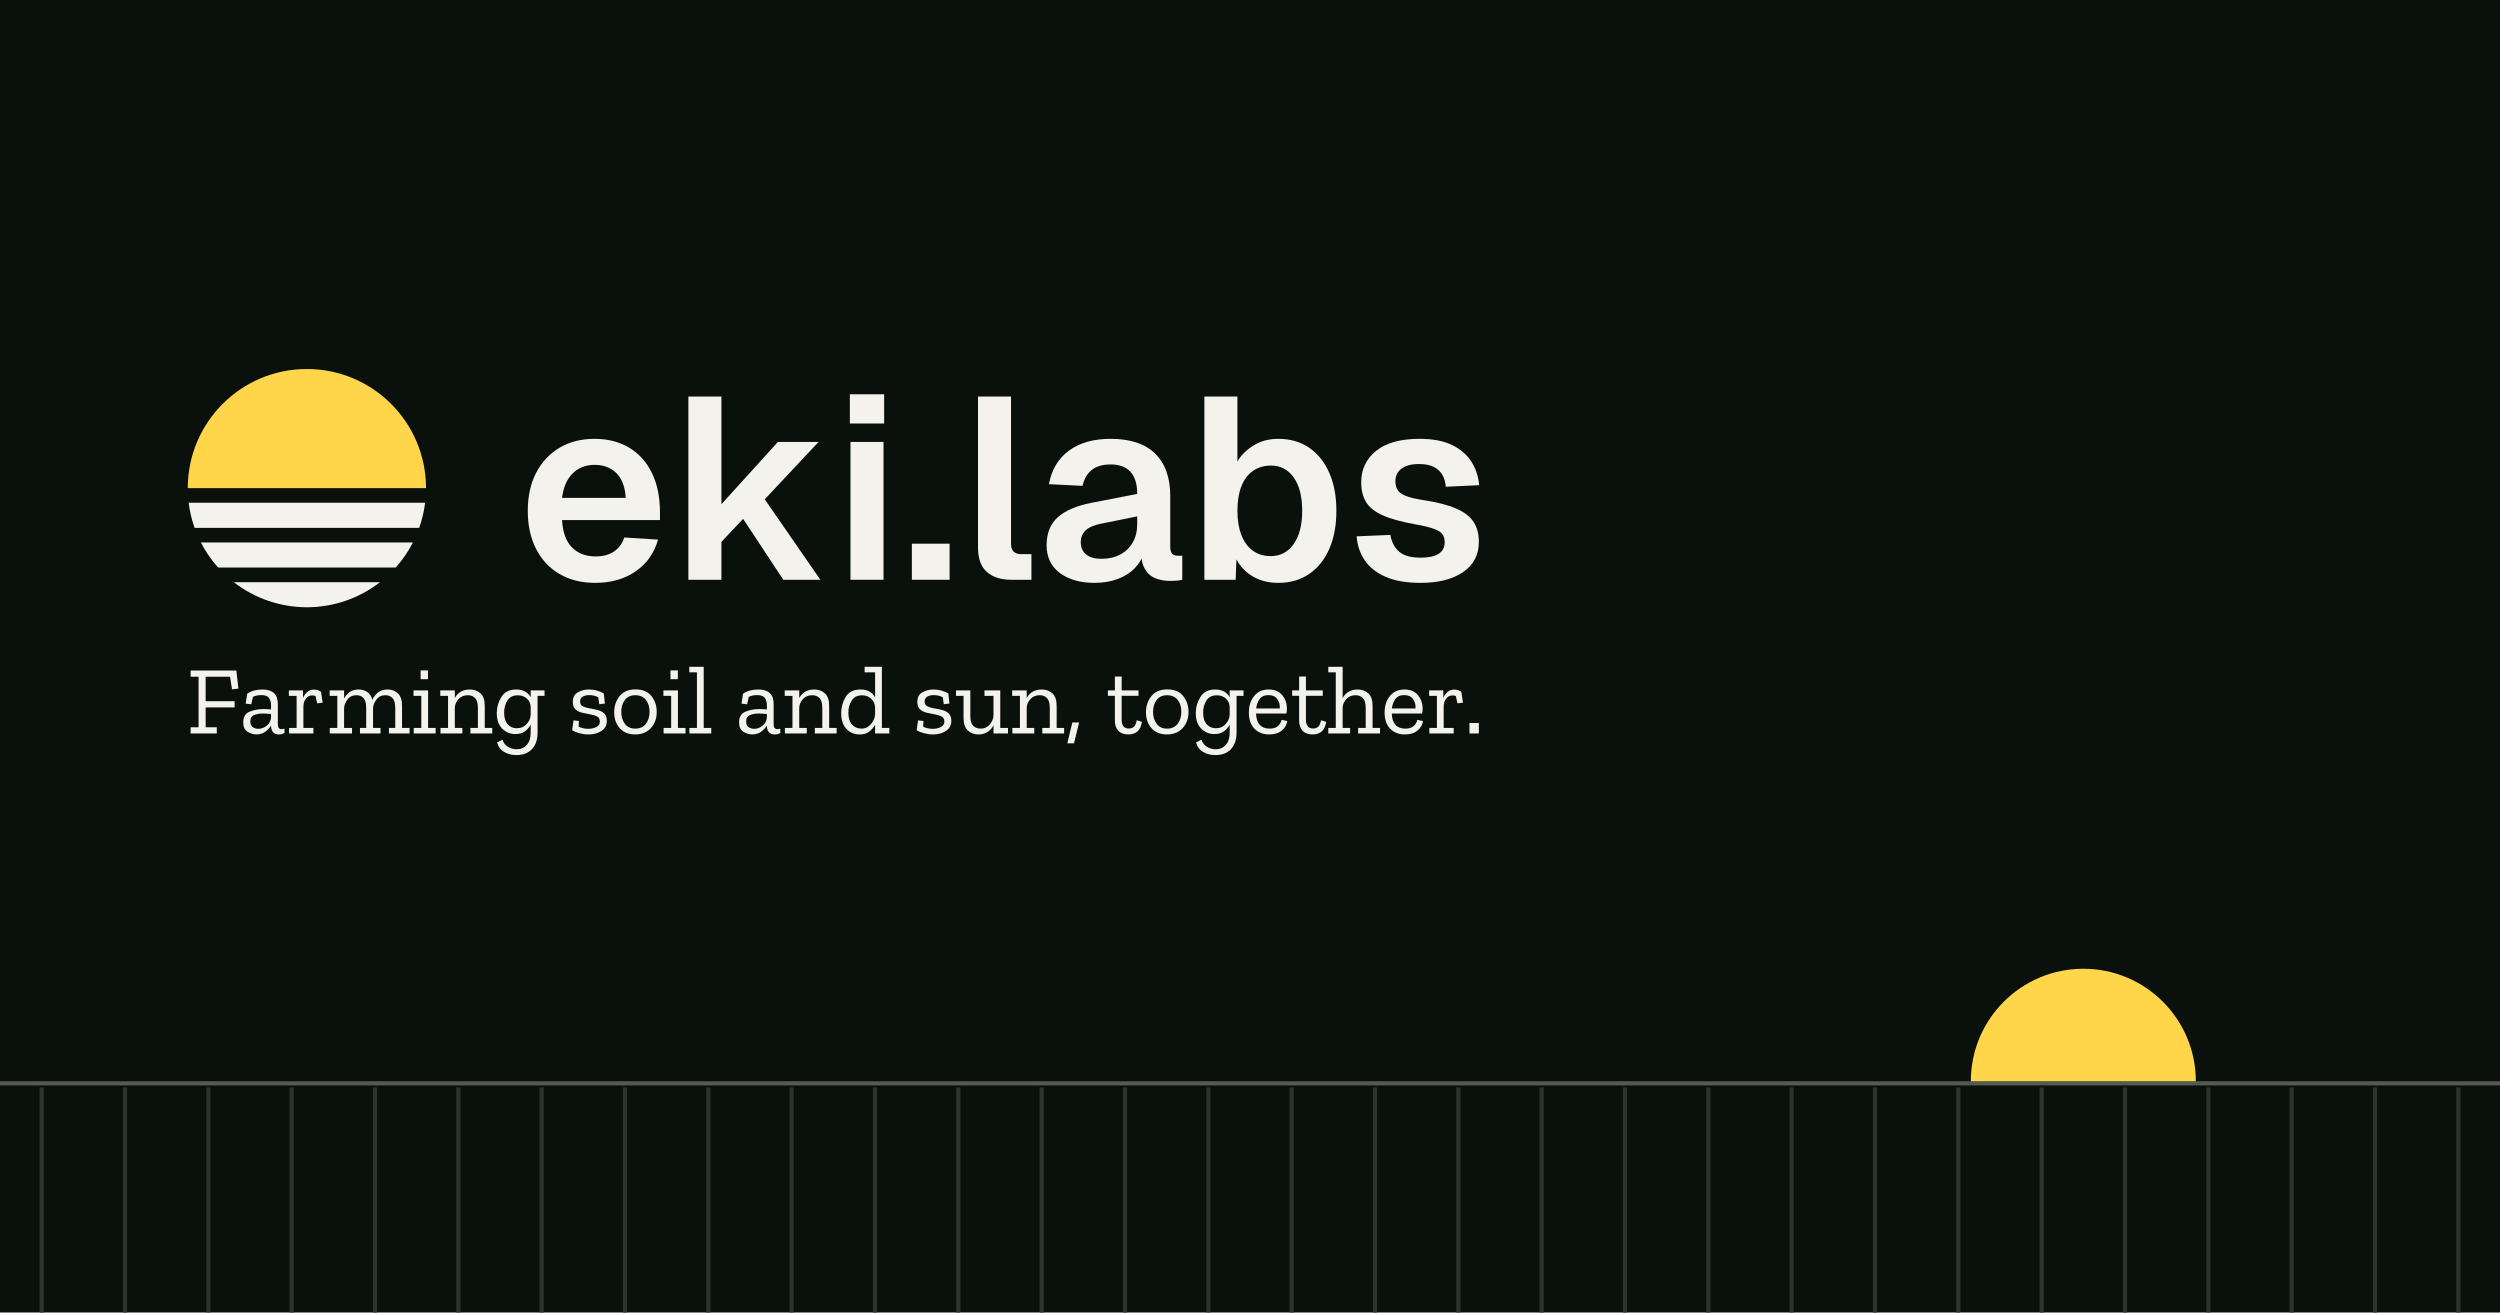
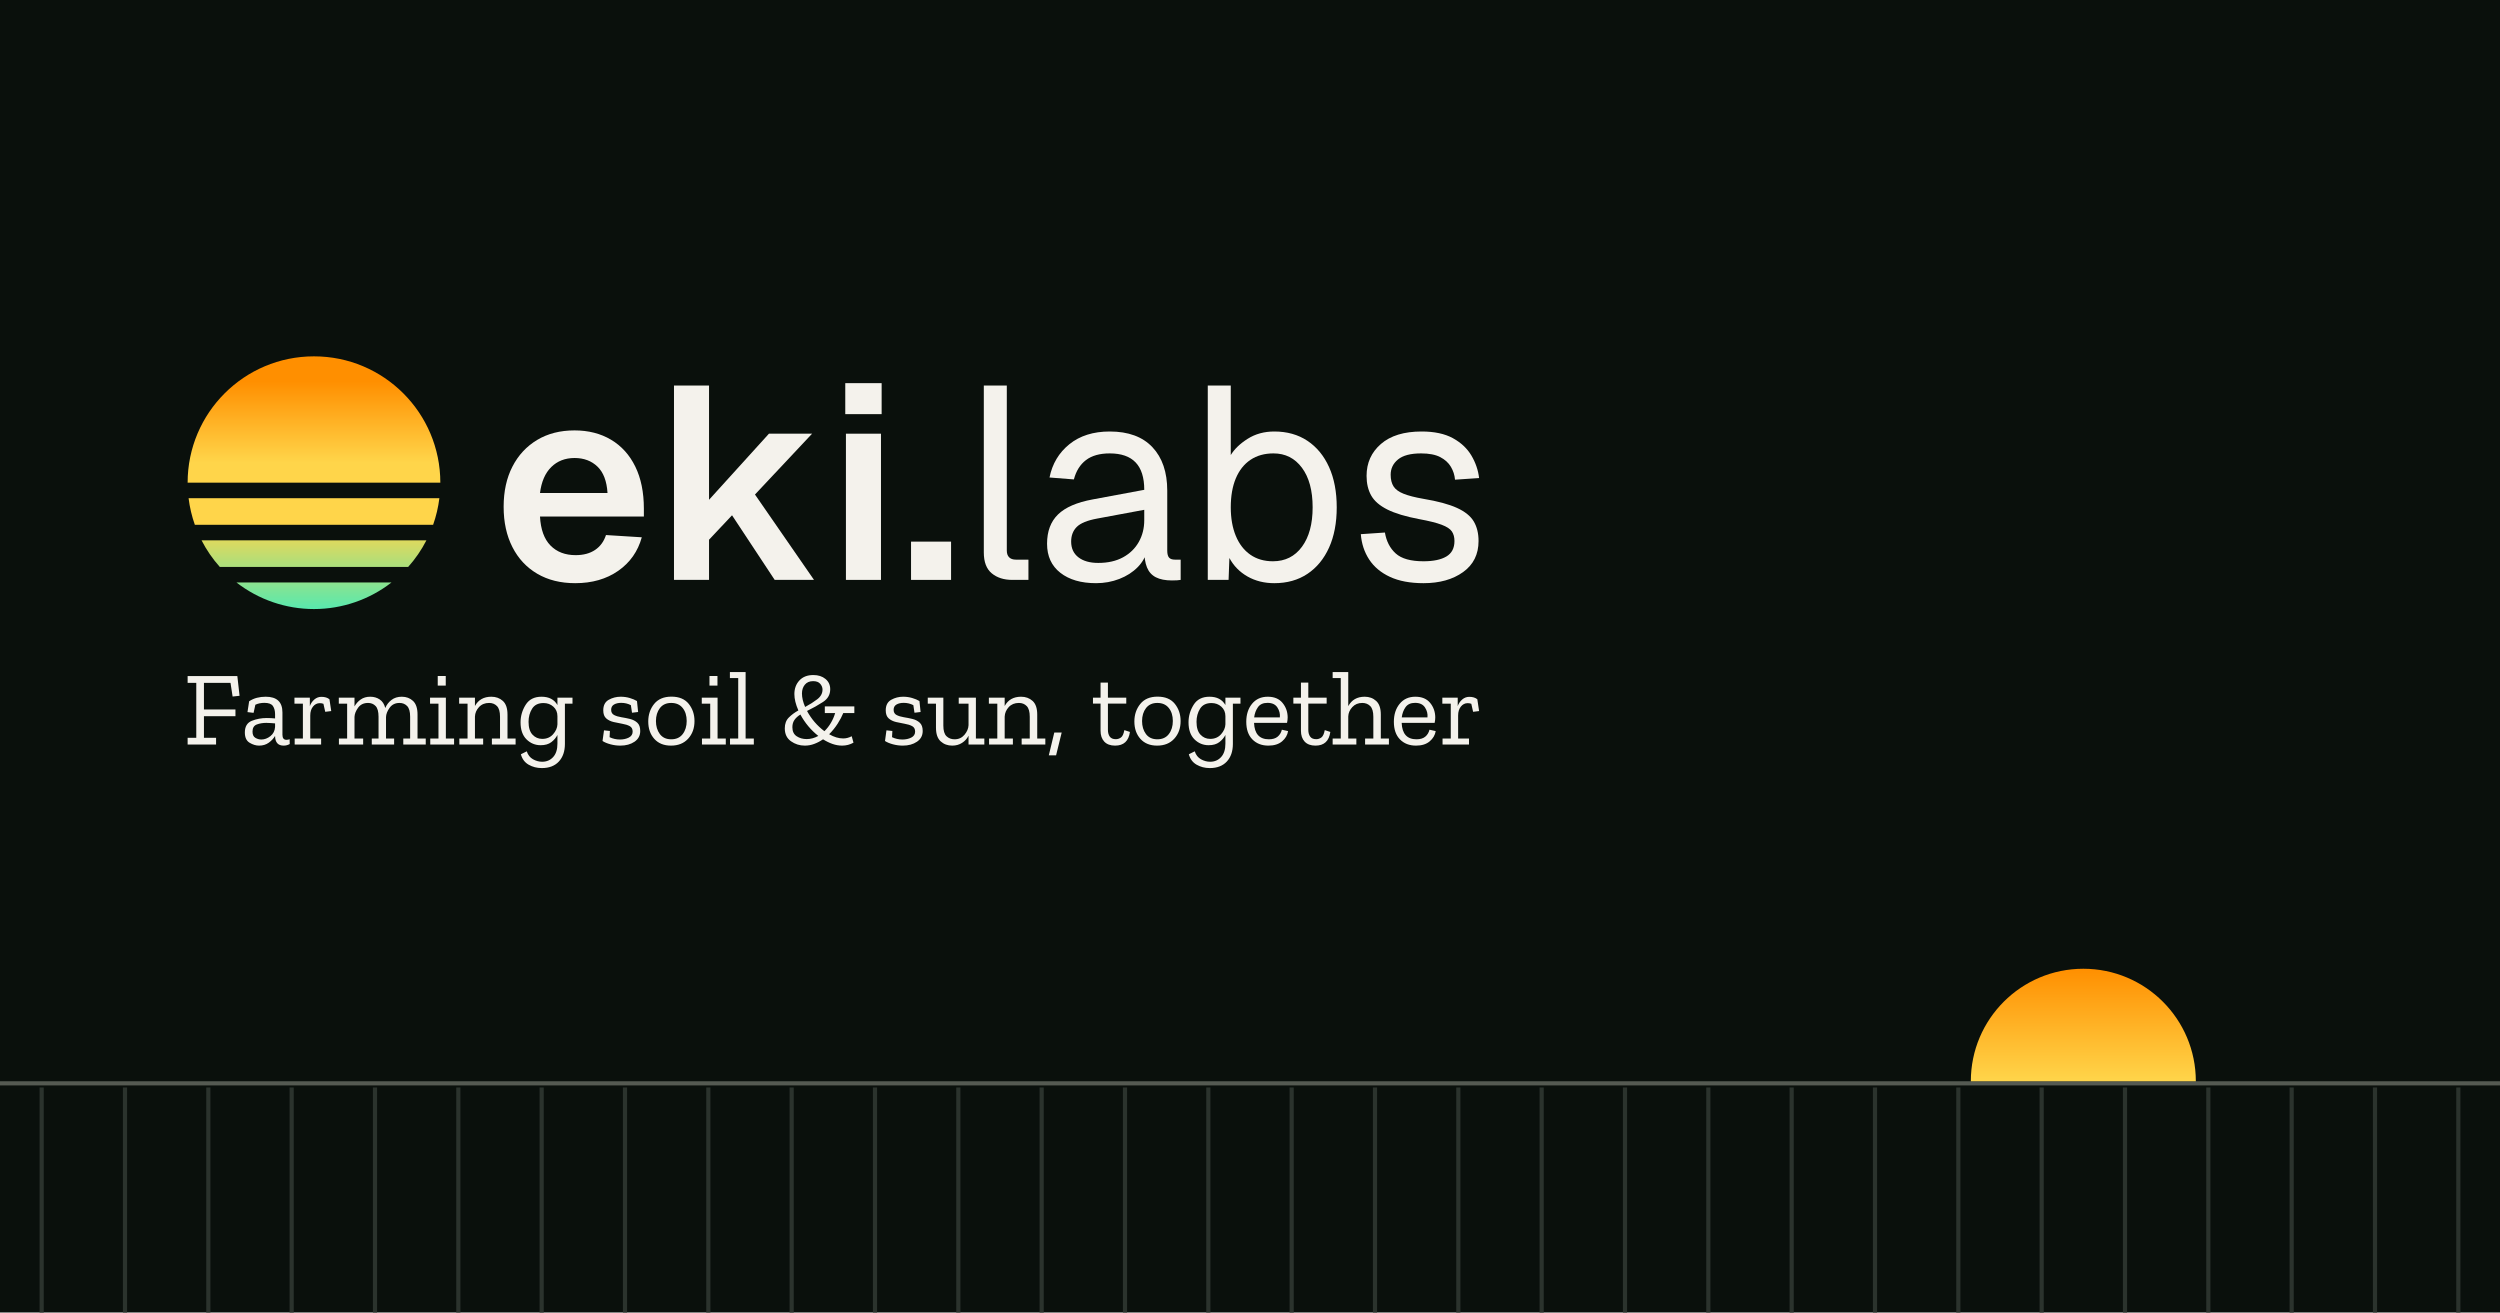
<svg xmlns="http://www.w3.org/2000/svg" width="1200" height="630" viewBox="0 0 1200 630">
  <rect width="1200" height="630" fill="#0A100C" />
  <rect x="19.0" y="522" width="2" height="108" fill="#2B332D" />
  <rect x="59.0" y="522" width="2" height="108" fill="#2B332D" />
  <rect x="99.0" y="522" width="2" height="108" fill="#2B332D" />
  <rect x="139.0" y="522" width="2" height="108" fill="#2B332D" />
  <rect x="179.0" y="522" width="2" height="108" fill="#2B332D" />
  <rect x="219.0" y="522" width="2" height="108" fill="#2B332D" />
  <rect x="259.0" y="522" width="2" height="108" fill="#2B332D" />
  <rect x="299.0" y="522" width="2" height="108" fill="#2B332D" />
  <rect x="339.0" y="522" width="2" height="108" fill="#2B332D" />
  <rect x="379.0" y="522" width="2" height="108" fill="#2B332D" />
  <rect x="419.0" y="522" width="2" height="108" fill="#2B332D" />
  <rect x="459.0" y="522" width="2" height="108" fill="#2B332D" />
  <rect x="499.0" y="522" width="2" height="108" fill="#2B332D" />
  <rect x="539.0" y="522" width="2" height="108" fill="#2B332D" />
  <rect x="579.0" y="522" width="2" height="108" fill="#2B332D" />
  <rect x="619.0" y="522" width="2" height="108" fill="#2B332D" />
  <rect x="659.0" y="522" width="2" height="108" fill="#2B332D" />
  <rect x="699.0" y="522" width="2" height="108" fill="#2B332D" />
  <rect x="739.0" y="522" width="2" height="108" fill="#2B332D" />
  <rect x="779.0" y="522" width="2" height="108" fill="#2B332D" />
  <rect x="819.0" y="522" width="2" height="108" fill="#2B332D" />
  <rect x="859.0" y="522" width="2" height="108" fill="#2B332D" />
  <rect x="899.0" y="522" width="2" height="108" fill="#2B332D" />
  <rect x="939.0" y="522" width="2" height="108" fill="#2B332D" />
  <rect x="979.0" y="522" width="2" height="108" fill="#2B332D" />
  <rect x="1019.0" y="522" width="2" height="108" fill="#2B332D" />
  <rect x="1059.0" y="522" width="2" height="108" fill="#2B332D" />
  <rect x="1099.0" y="522" width="2" height="108" fill="#2B332D" />
  <rect x="1139.0" y="522" width="2" height="108" fill="#2B332D" />
  <rect x="1179.0" y="522" width="2" height="108" fill="#2B332D" />
  <rect x="0" y="519.0" width="1200" height="2" fill="#555A52" />
-   <path d="M946 519.0A54 54 0 0 1 1054 519.0Z" fill="#FFD54A" />
-   <g transform="translate(90.13 278.29) scale(0.1239)">
-     <g transform="translate(0.00 -816.50) scale(9.23)">
-       <path d="M0 50A50 50 0 0 1 100 50Z" fill="#FFD54A" />
-       <path d="M0.38 56.14L99.62 56.14A50 50 0 0 1 97.14 66.67L2.86 66.67A50 50 0 0 1 0.38 56.14Z" fill="#F4F2EC" />
-       <path d="M5.5 72.81L94.5 72.81A50 50 0 0 1 87.27 83.33L12.73 83.33A50 50 0 0 1 5.5 72.81Z" fill="#F4F2EC" />
-       <path d="M19.31 89.47L80.69 89.47A50 50 0 0 1 50 100L50 100A50 50 0 0 1 19.31 89.47Z" fill="#F4F2EC" />
+   <defs>
+     <linearGradient id="hs9" gradientUnits="userSpaceOnUse" x1="0" y1="465.0" x2="0" y2="519.0">
+       <stop offset="0" stop-color="#FF8F00" />
+       <stop offset="1" stop-color="#FFD54A" />
+     </linearGradient>
+   </defs>
+   <path d="M946 519.0A54 54 0 0 1 1054 519.0Z" fill="url(#hs9)" />
+   <g transform="translate(90.06 278.35) scale(0.13142)">
+     <defs>
+       <linearGradient id="eki-sun" gradientUnits="userSpaceOnUse" x1="0" y1="0" x2="0" y2="100">
+         <stop offset="0" stop-color="#FF8F00" />
+         <stop offset="0.1" stop-color="#FF8F00" />
+         <stop offset="0.42" stop-color="#FFD54A" />
+         <stop offset="0.66" stop-color="#FFD54A" />
+         <stop offset="1" stop-color="#58E9AE" />
+       </linearGradient>
+     </defs>
+     <g transform="translate(0 -816.5) scale(9.23)">
+       <path d="M0 50A50 50 0 0 1 100 50Z" fill="url(#eki-sun)" />
+       <path d="M0.38 56.14L99.62 56.14A50 50 0 0 1 97.14 66.67L2.86 66.67A50 50 0 0 1 0.38 56.14Z" fill="url(#eki-sun)" />
+       <path d="M5.51 72.81L94.49 72.81A50 50 0 0 1 87.27 83.33L12.73 83.33A50 50 0 0 1 5.51 72.81Z" fill="url(#eki-sun)" />
+       <path d="M19.31 89.47L80.69 89.47A50 50 0 0 1 50.00 100.00L50.00 100.00A50 50 0 0 1 19.31 89.47Z" fill="url(#eki-sun)" />
    </g>
-     <g transform="translate(1278.00 0.00) scale(1)">
+     <g transform="translate(1115 0)">
      <path d="M300.6 12Q220.8 12 162.1 -22.4Q103.4 -56.8 71.3 -119.7Q39.2 -182.6 39.2 -267Q39.2 -351.4 71.3 -413.8Q103.4 -476.2 161.5 -511.1Q219.6 -546 298.2 -546Q374.4 -546 431.6 -511.9Q488.8 -477.8 520.1 -413.8Q551.4 -349.8 551.4 -260V-231.4H172Q175.8 -160.8 210.3 -125.6Q244.8 -90.4 302.2 -90.4Q345 -90.4 373.3 -109.5Q401.6 -128.6 413 -163.8L543.8 -155.6Q522.4 -78.2 457.7 -33.1Q393 12 300.6 12ZM172 -317.4H418.6Q414.6 -382.4 381.9 -413.8Q349.2 -445.2 298.2 -445.2Q246.8 -445.2 213.3 -412.3Q179.8 -379.4 172 -317.4Z" fill="#F4F2EC" />
      <path d="M661.4 0V-710H789.4V-292.6L1008.2 -534H1165.8L957.2 -311.8L1172.8 0H1029.2L873.4 -236L789.4 -146.8V0Z" fill="#F4F2EC" />
      <path d="M1289.4 0V-534H1417.4V0ZM1287 -605.4V-718.6H1419.8V-605.4Z" fill="#F4F2EC" />
      <path d="M1527.2 0V-139.8H1673.4V0Z" fill="#F4F2EC" />
-       <path d="M1911.4 0Q1852.6 0 1818 -30Q1783.4 -60 1783.4 -126.4V-710H1911.4V-139.4Q1911.4 -118.6 1921.7 -108.9Q1932 -99.2 1951.2 -99.2H1990.4V0Z" fill="#F4F2EC" />
-       <path d="M2234.6 12Q2151.4 12 2100.3 -26.4Q2049.2 -64.8 2049.2 -133.6Q2049.2 -203.2 2092.2 -242Q2135.2 -280.8 2222.6 -298L2400.2 -332.6Q2400.2 -389.6 2374.1 -418.2Q2348 -446.8 2297.4 -446.8Q2250.8 -446.8 2224.2 -425.5Q2197.6 -404.2 2188.4 -363.8L2058.2 -370.4Q2073.6 -454.6 2135.7 -500.3Q2197.8 -546 2297.4 -546Q2411.4 -546 2469.8 -488.7Q2528.2 -431.4 2528.2 -324.4V-129.8Q2528.2 -108.6 2535.5 -100.9Q2542.8 -93.2 2557.8 -93.2H2574.8V0Q2568.8 1.8 2555.4 3.1Q2542 4.4 2528.4 4.4Q2495.2 4.4 2469.3 -6.5Q2443.4 -17.4 2429 -43.5Q2414.6 -69.6 2414.6 -115.6L2426.2 -108Q2417.6 -72.8 2391.4 -45.5Q2365.2 -18.2 2325 -3.1Q2284.8 12 2234.6 12ZM2261 -81.2Q2303.6 -81.2 2334.7 -97.9Q2365.8 -114.6 2383 -144.9Q2400.2 -175.2 2400.2 -215.6V-245.6L2261.8 -217.6Q2219.4 -209.2 2200.5 -191.5Q2181.6 -173.8 2181.6 -145.6Q2181.6 -115 2202.3 -98.1Q2223 -81.2 2261 -81.2Z" fill="#F4F2EC" />
-       <path d="M2947 12Q2891.2 12 2849.4 -12.1Q2807.6 -36.2 2784.6 -79.2L2781.6 0H2660.4V-710H2788.4V-458.4Q2809.6 -494.6 2850.8 -520.3Q2892 -546 2947 -546Q3015.8 -546 3066.2 -511.6Q3116.6 -477.2 3144.2 -414.6Q3171.8 -352 3171.8 -267Q3171.8 -182 3144.2 -119.4Q3116.6 -56.8 3066.2 -22.4Q3015.8 12 2947 12ZM2917.6 -91.6Q2973 -91.6 3006.2 -138.2Q3039.4 -184.8 3039.4 -267Q3039.4 -349.8 3006.6 -396.1Q2973.8 -442.4 2918.8 -442.4Q2877.8 -442.4 2848.4 -421.7Q2819 -401 2803.7 -361.8Q2788.4 -322.6 2788.4 -267Q2788.4 -213 2803.7 -173.5Q2819 -134 2848.1 -112.8Q2877.2 -91.6 2917.6 -91.6Z" fill="#F4F2EC" />
-       <path d="M3498.4 12Q3416.6 12 3363.1 -11.2Q3309.6 -34.4 3281.9 -75.1Q3254.2 -115.8 3250.2 -168.2L3381 -173.8Q3388.2 -132.2 3414.9 -108.9Q3441.6 -85.6 3498.8 -85.6Q3543.6 -85.6 3567.5 -100.3Q3591.4 -115 3591.4 -146Q3591.4 -164.2 3582.9 -176.2Q3574.4 -188.2 3549.8 -197.3Q3525.2 -206.4 3477.6 -214.8Q3396.8 -229.2 3351 -249.8Q3305.2 -270.4 3286.6 -301.4Q3268 -332.4 3268 -377.6Q3268 -452.6 3325.5 -499.3Q3383 -546 3494.2 -546Q3571.4 -546 3620.7 -521.7Q3670 -497.4 3695.4 -456.6Q3720.8 -415.8 3725 -366.4L3595.4 -360.4Q3594.2 -385.4 3583 -405.4Q3571.8 -425.4 3549.8 -436.9Q3527.8 -448.4 3492.2 -448.4Q3446.8 -448.4 3423.6 -430.2Q3400.4 -412 3400.4 -382.4Q3400.4 -360.8 3409.7 -346.9Q3419 -333 3442.1 -324.3Q3465.2 -315.6 3504.8 -309.2Q3587.2 -297 3635.2 -276.2Q3683.2 -255.4 3703.5 -223.9Q3723.8 -192.4 3723.8 -147.6Q3723.8 -71 3662.5 -29.5Q3601.2 12 3498.4 12Z" fill="#F4F2EC" />
+       <path d="M1897 0Q1851 0 1822 -24Q1793 -48 1793 -100V-710H1877V-107Q1877 -91 1885.5 -82.5Q1894 -74 1910 -74H1956V0Z" fill="#F4F2EC" />
+       <path d="M2203 12Q2121 12 2072.5 -26Q2024 -64 2024 -132Q2024 -200 2064 -239Q2104 -278 2191 -294L2379 -329Q2379 -396 2347.5 -429Q2316 -462 2253 -462Q2198 -462 2166 -437.5Q2134 -413 2122 -367L2033 -374Q2048 -449 2105.5 -495.5Q2163 -542 2253 -542Q2355 -542 2409 -484.5Q2463 -427 2463 -326V-107Q2463 -89 2469.5 -81.5Q2476 -74 2491 -74H2512V0Q2508 1 2499 1.5Q2490 2 2480 2Q2444 2 2421.5 -9.5Q2399 -21 2389 -45.5Q2379 -70 2379 -110L2389 -108Q2382 -74 2355 -46.5Q2328 -19 2288 -3.5Q2248 12 2203 12ZM2211 -62Q2264 -62 2301.5 -82.5Q2339 -103 2359 -138.5Q2379 -174 2379 -218V-256L2207 -224Q2153 -214 2132.5 -193.5Q2112 -173 2112 -140Q2112 -103 2138.5 -82.5Q2165 -62 2211 -62Z" fill="#F4F2EC" />
+       <path d="M2854 12Q2799 12 2756 -12.5Q2713 -37 2690 -80L2687 0H2611V-710H2695V-456Q2715 -489 2757 -515.5Q2799 -542 2854 -542Q2924 -542 2975 -508Q3026 -474 3054 -412Q3082 -350 3082 -265Q3082 -180 3054 -118Q3026 -56 2975 -22Q2924 12 2854 12ZM2849 -68Q2916 -68 2955 -121Q2994 -174 2994 -265Q2994 -357 2955 -409.5Q2916 -462 2851 -462Q2802 -462 2767 -438.5Q2732 -415 2713.5 -371Q2695 -327 2695 -265Q2695 -205 2713.5 -160.5Q2732 -116 2766.5 -92Q2801 -68 2849 -68Z" fill="#F4F2EC" />
+       <path d="M3399 12Q3326 12 3276.5 -11Q3227 -34 3200.5 -74.5Q3174 -115 3170 -167L3258 -173Q3266 -125 3297.5 -96.5Q3329 -68 3399 -68Q3453 -68 3482.5 -85.5Q3512 -103 3512 -142Q3512 -163 3502.5 -177Q3493 -191 3465 -201.5Q3437 -212 3383 -222Q3309 -236 3267 -257Q3225 -278 3208 -308Q3191 -338 3191 -380Q3191 -451 3243.5 -496.5Q3296 -542 3392 -542Q3462 -542 3506.5 -517.5Q3551 -493 3574 -454Q3597 -415 3602 -372L3514 -366Q3512 -391 3499 -413Q3486 -435 3460 -448.5Q3434 -462 3390 -462Q3333 -462 3306 -440Q3279 -418 3279 -384Q3279 -358 3289.5 -341.5Q3300 -325 3326.5 -314.5Q3353 -304 3399 -296Q3477 -283 3521 -263Q3565 -243 3582.5 -213.5Q3600 -184 3600 -142Q3600 -69 3543.5 -28.5Q3487 12 3399 12Z" fill="#F4F2EC" />
    </g>
-     <path d="M196.112 421.699 171.341 424.326 163.834 375.533H69.252V470.491H181.474V494.512H69.252V571.454H112.414V595.475H11.076V571.454H41.853V375.533H11.076V351.512H188.23ZM230.267 441.216Q243.403 432.583 258.041 428.83Q272.679 425.077 289.193 425.077Q348.87 425.077 348.87 481V560.57Q348.87 578.585 363.133 578.585Q369.513 578.585 374.393 576.333L374.768 593.598Q364.634 599.228 352.999 599.228Q323.348 599.228 322.597 565.449V564.698Q314.716 578.21 300.266 588.719Q285.815 599.228 265.548 599.228Q249.033 599.228 231.956 589.094Q214.879 578.961 214.879 552.312Q214.879 520.785 239.838 510.839Q264.797 500.893 292.947 500.893Q300.453 500.893 308.147 501.268Q315.842 501.643 322.597 502.394V487.381Q322.597 469.365 314.903 458.105Q307.209 446.846 284.689 446.846Q266.298 446.846 252.411 453.601L246.031 482.502L224.262 479.874ZM322.597 532.795V520.034Q315.466 519.659 307.584 518.908Q299.703 518.158 291.445 518.158Q272.679 518.158 257.478 523.975Q242.277 529.793 242.277 549.31Q242.277 565.449 252.411 571.454Q262.545 577.459 273.43 577.459Q290.695 577.459 305.895 565.449Q321.096 553.438 322.597 532.795ZM487.741 425.452Q505.757 425.452 516.266 434.084L522.647 476.121L501.253 478.748L494.873 450.223Q488.492 447.971 482.111 447.971Q467.474 447.971 457.715 460.17Q447.957 472.368 447.957 491.885V574.081H486.615V595.475H392.408V574.081H421.684V449.848H391.658V428.454H446.455V458.481Q451.335 444.594 462.407 435.023Q473.479 425.452 487.741 425.452ZM859.315 595.475H779.371V574.081H803.767V496.389Q803.767 469.365 793.07 458.293Q782.373 447.221 765.859 447.221Q742.964 447.221 730.578 464.486Q718.192 481.751 717.817 497.515V574.081H746.717V595.475H667.148V574.081H691.169V496.389Q691.169 468.99 680.659 458.105Q670.15 447.221 654.011 447.221Q630.741 447.221 618.543 463.923Q606.345 480.625 605.594 496.764V574.081H636.371V595.475H550.046V574.081H579.321V449.848H549.67V428.454H605.594V459.607Q613.851 444.594 627.738 434.835Q641.625 425.077 661.518 425.077Q681.035 425.077 695.485 434.835Q709.935 444.594 715.19 465.237Q722.696 447.596 737.522 436.336Q752.347 425.077 774.116 425.077Q798.137 425.077 814.088 440.09Q830.04 455.103 830.04 488.507V574.081H859.315ZM902.102 385.292V351.137H930.627V385.292ZM960.278 595.475H875.454V574.081H904.73V449.848H874.704V428.454H931.003V574.081H960.278ZM1179.469 595.475H1095.021V574.081H1123.921V496.389Q1123.921 469.365 1113.036 458.293Q1102.152 447.221 1085.262 447.221Q1062.742 447.221 1049.043 462.046Q1035.344 476.872 1034.593 496.013V574.081H1063.868V595.475H979.045V574.081H1008.32V449.848H978.294V428.454H1034.593V458.105Q1052.609 425.077 1093.144 425.077Q1117.54 425.077 1134.055 440.09Q1150.569 455.103 1150.569 488.507V574.081H1179.469ZM1382.146 449.848H1355.122V593.223Q1355.122 632.632 1333.541 655.903Q1311.96 679.173 1272.926 679.173Q1246.653 679.173 1225.822 667.162Q1204.991 655.152 1198.236 630.005L1219.254 619.496Q1225.634 639.013 1241.398 647.833Q1257.162 656.653 1274.052 656.653Q1298.073 656.653 1313.273 639.951Q1328.474 623.249 1328.474 592.097V561.32Q1320.967 575.958 1306.705 586.842Q1292.443 597.727 1268.797 597.727Q1239.146 597.727 1218.128 576.709Q1197.11 555.69 1197.11 516.281Q1197.11 482.877 1215.125 453.977Q1233.141 425.077 1271.8 425.077Q1311.584 425.077 1328.474 454.727V428.454H1382.146ZM1328.474 523.412V494.512Q1328.474 473.494 1314.024 460.545Q1299.574 447.596 1278.931 447.596Q1250.781 447.596 1238.208 467.864Q1225.634 488.131 1225.634 514.404Q1225.634 545.181 1239.709 560.194Q1253.784 575.207 1274.427 575.207Q1298.448 575.207 1313.086 558.693Q1327.723 542.179 1328.474 523.412ZM1623.481 547.058Q1623.481 571.454 1603.026 585.341Q1582.57 599.228 1552.544 599.228Q1534.904 599.228 1517.451 594.537Q1499.998 589.845 1489.114 582.714L1494.369 544.806L1515.387 547.058L1514.261 569.202Q1531.526 577.459 1551.418 577.459Q1569.059 577.459 1582.758 570.516Q1596.458 563.572 1596.458 549.31Q1596.458 535.423 1585.948 529.793Q1575.439 524.163 1559.863 521.536Q1544.287 518.908 1528.523 515.155Q1512.76 511.402 1502.25 502.206Q1491.741 493.011 1491.741 473.494Q1491.741 446.846 1511.258 435.961Q1530.775 425.077 1553.67 425.077Q1570.935 425.077 1586.136 429.58Q1601.337 434.084 1611.846 440.465L1615.975 479.499L1594.206 482.126L1590.077 455.103Q1574.313 446.846 1555.922 446.846Q1540.158 446.846 1530.025 452.851Q1519.891 458.856 1519.891 471.617Q1519.891 484.754 1530.4 490.196Q1540.909 495.638 1556.298 498.078Q1571.686 500.517 1587.074 504.271Q1602.463 508.024 1612.972 517.595Q1623.481 527.165 1623.481 547.058ZM1816.775 511.777Q1816.775 549.685 1794.255 574.457Q1771.735 599.228 1733.077 599.228Q1695.169 599.228 1673.587 575.207Q1652.006 551.186 1652.006 513.278Q1652.006 476.872 1673.024 450.786Q1694.043 424.701 1734.578 424.701Q1775.489 424.701 1796.132 450.411Q1816.775 476.121 1816.775 511.777ZM1789 511.402Q1789 482.877 1774.55 465.049Q1760.1 447.221 1733.827 447.221Q1707.554 447.221 1693.48 465.612Q1679.405 484.003 1679.405 511.777Q1679.405 539.176 1693.292 557.942Q1707.179 576.709 1733.827 576.709Q1760.475 576.709 1774.738 558.13Q1789 539.551 1789 511.402ZM1870.071 385.292V351.137H1898.596V385.292ZM1928.247 595.475H1843.423V574.081H1872.698V449.848H1842.672V428.454H1898.971V574.081H1928.247ZM2028.084 595.475H1943.26V574.081H1972.535V358.644H1942.884V337.25H1998.808V574.081H2028.084ZM2151.191 441.216Q2164.327 432.583 2178.965 428.83Q2193.603 425.077 2210.117 425.077Q2269.794 425.077 2269.794 481V560.57Q2269.794 578.585 2284.057 578.585Q2290.437 578.585 2295.317 576.333L2295.692 593.598Q2285.558 599.228 2273.923 599.228Q2244.272 599.228 2243.521 565.449V564.698Q2235.64 578.21 2221.189 588.719Q2206.739 599.228 2186.472 599.228Q2169.957 599.228 2152.88 589.094Q2135.803 578.961 2135.803 552.312Q2135.803 520.785 2160.762 510.839Q2185.721 500.893 2213.871 500.893Q2221.377 500.893 2229.071 501.268Q2236.766 501.643 2243.521 502.394V487.381Q2243.521 469.365 2235.827 458.105Q2228.133 446.846 2205.613 446.846Q2187.222 446.846 2173.335 453.601L2166.955 482.502L2145.186 479.874ZM2243.521 532.795V520.034Q2236.39 519.659 2228.508 518.908Q2220.626 518.158 2212.369 518.158Q2193.603 518.158 2178.402 523.975Q2163.201 529.793 2163.201 549.31Q2163.201 565.449 2173.335 571.454Q2183.469 577.459 2194.354 577.459Q2211.619 577.459 2226.819 565.449Q2242.02 553.438 2243.521 532.795ZM2513.757 595.475H2429.308V574.081H2458.208V496.389Q2458.208 469.365 2447.324 458.293Q2436.44 447.221 2419.55 447.221Q2397.03 447.221 2383.331 462.046Q2369.631 476.872 2368.881 496.013V574.081H2398.156V595.475H2313.332V574.081H2342.608V449.848H2312.582V428.454H2368.881V458.105Q2386.896 425.077 2427.432 425.077Q2451.828 425.077 2468.342 440.09Q2484.857 455.103 2484.857 488.507V574.081H2513.757ZM2717.935 595.475H2662.762V561.696Q2654.505 576.709 2640.242 587.968Q2625.98 599.228 2603.085 599.228Q2570.807 599.228 2551.102 577.272Q2531.397 555.315 2531.397 516.281Q2531.397 482.877 2548.662 453.977Q2565.927 425.077 2606.838 425.077Q2645.872 425.077 2662.762 455.478V358.644H2622.226V337.25H2689.035V574.081H2717.935ZM2662.762 521.536V494.887Q2662.011 473.869 2647.373 460.733Q2632.736 447.596 2612.843 447.596Q2585.069 447.596 2572.12 467.864Q2559.171 488.131 2559.171 514.404Q2559.171 545.181 2573.622 560.945Q2588.072 576.709 2609.841 576.709Q2632.36 576.709 2647.186 558.505Q2662.011 540.302 2662.762 521.536ZM2958.144 547.058Q2958.144 571.454 2937.689 585.341Q2917.233 599.228 2887.207 599.228Q2869.567 599.228 2852.114 594.537Q2834.662 589.845 2823.777 582.714L2829.032 544.806L2850.05 547.058L2848.924 569.202Q2866.189 577.459 2886.081 577.459Q2903.722 577.459 2917.421 570.516Q2931.121 563.572 2931.121 549.31Q2931.121 535.423 2920.611 529.793Q2910.102 524.163 2894.526 521.536Q2878.95 518.908 2863.186 515.155Q2847.423 511.402 2836.913 502.206Q2826.404 493.011 2826.404 473.494Q2826.404 446.846 2845.921 435.961Q2865.438 425.077 2888.333 425.077Q2905.598 425.077 2920.799 429.58Q2936 434.084 2946.509 440.465L2950.638 479.499L2928.869 482.126L2924.74 455.103Q2908.976 446.846 2890.585 446.846Q2874.822 446.846 2864.688 452.851Q2854.554 458.856 2854.554 471.617Q2854.554 484.754 2865.063 490.196Q2875.572 495.638 2890.961 498.078Q2906.349 500.517 2921.737 504.271Q2937.126 508.024 2947.635 517.595Q2958.144 527.165 2958.144 547.058ZM3177.71 595.475H3121.411V563.948Q3113.53 579.711 3098.329 589.47Q3083.128 599.228 3063.236 599.228Q3038.839 599.228 3022.137 584.028Q3005.435 568.827 3005.435 535.423V449.848H2976.16V428.454H3031.708V527.916Q3031.708 554.94 3042.968 565.824Q3054.228 576.709 3071.868 576.709Q3093.262 576.709 3106.961 560.57Q3120.661 544.431 3121.411 526.415V449.848H3086.506V428.454H3147.684V574.081H3177.71ZM3395.025 595.475H3310.576V574.081H3339.476V496.389Q3339.476 469.365 3328.592 458.293Q3317.707 447.221 3300.818 447.221Q3278.298 447.221 3264.599 462.046Q3250.899 476.872 3250.149 496.013V574.081H3279.424V595.475H3194.6V574.081H3223.876V449.848H3193.85V428.454H3250.149V458.105Q3268.164 425.077 3308.7 425.077Q3333.096 425.077 3349.61 440.09Q3366.125 455.103 3366.125 488.507V574.081H3395.025ZM3407.411 633.758 3426.928 552.688H3453.201L3433.308 633.758ZM3696.412 550.436Q3689.657 599.228 3643.491 599.228Q3618.344 599.228 3605.02 584.966Q3591.696 570.703 3591.696 546.307V449.473H3564.673V428.454H3591.696V374.783H3617.969V428.454H3683.276V449.473H3617.969V542.929Q3617.969 557.942 3624.537 567.138Q3631.106 576.333 3646.119 576.333Q3655.877 576.333 3664.322 570.328Q3672.767 564.323 3676.52 544.055ZM3876.945 511.777Q3876.945 549.685 3854.425 574.457Q3831.906 599.228 3793.247 599.228Q3755.339 599.228 3733.758 575.207Q3712.176 551.186 3712.176 513.278Q3712.176 476.872 3733.195 450.786Q3754.213 424.701 3794.748 424.701Q3835.659 424.701 3856.302 450.411Q3876.945 476.121 3876.945 511.777ZM3849.171 511.402Q3849.171 482.877 3834.72 465.049Q3820.27 447.221 3793.998 447.221Q3767.725 447.221 3753.65 465.612Q3739.575 484.003 3739.575 511.777Q3739.575 539.176 3753.462 557.942Q3767.349 576.709 3793.998 576.709Q3820.646 576.709 3834.908 558.13Q3849.171 539.551 3849.171 511.402ZM4090.131 449.848H4063.107V593.223Q4063.107 632.632 4041.526 655.903Q4019.944 679.173 3980.91 679.173Q3954.637 679.173 3933.807 667.162Q3912.976 655.152 3906.22 630.005L3927.239 619.496Q3933.619 639.013 3949.383 647.833Q3965.147 656.653 3982.036 656.653Q4006.057 656.653 4021.258 639.951Q4036.459 623.249 4036.459 592.097V561.32Q4028.952 575.958 4014.69 586.842Q4000.427 597.727 3976.782 597.727Q3947.131 597.727 3926.113 576.709Q3905.094 555.69 3905.094 516.281Q3905.094 482.877 3923.11 453.977Q3941.126 425.077 3979.784 425.077Q4019.569 425.077 4036.459 454.727V428.454H4090.131ZM4036.459 523.412V494.512Q4036.459 473.494 4022.009 460.545Q4007.559 447.596 3986.916 447.596Q3958.766 447.596 3946.193 467.864Q3933.619 488.131 3933.619 514.404Q3933.619 545.181 3947.694 560.194Q3961.769 575.207 3982.412 575.207Q4006.433 575.207 4021.07 558.693Q4035.708 542.179 4036.459 523.412ZM4259.778 547.433Q4256.4 568.827 4238.385 584.028Q4220.369 599.228 4189.592 599.228Q4154.311 599.228 4132.543 577.084Q4110.774 554.94 4110.774 514.404Q4110.774 475.37 4131.417 450.223Q4152.06 425.077 4187.34 425.077Q4221.87 425.077 4239.886 446.846Q4257.902 468.614 4258.277 498.265Q4258.277 508.024 4256.025 518.158H4138.548Q4140.8 576.709 4191.469 576.709Q4211.361 576.709 4222.621 567.325Q4233.881 557.942 4237.634 542.554ZM4230.503 498.641Q4232.38 479.874 4221.683 463.36Q4210.986 446.846 4186.59 446.846Q4163.319 446.846 4152.435 462.234Q4141.55 477.622 4138.923 498.641ZM4410.285 550.436Q4403.529 599.228 4357.363 599.228Q4332.217 599.228 4318.892 584.966Q4305.568 570.703 4305.568 546.307V449.473H4278.545V428.454H4305.568V374.783H4331.841V428.454H4397.148V449.473H4331.841V542.929Q4331.841 557.942 4338.409 567.138Q4344.978 576.333 4359.991 576.333Q4369.749 576.333 4378.194 570.328Q4386.639 564.323 4390.392 544.055ZM4618.966 595.475H4534.142V574.081H4563.418V496.389Q4563.418 469.365 4552.346 458.293Q4541.274 447.221 4524.009 447.221Q4502.24 447.221 4488.54 462.046Q4474.841 476.872 4474.09 495.263V574.081H4502.99V595.475H4418.542V574.081H4447.442V358.644H4418.542V337.25H4474.09V458.481Q4492.481 425.077 4532.641 425.077Q4557.037 425.077 4573.552 440.09Q4590.066 455.103 4590.066 488.507V574.081H4618.966ZM4785.612 547.433Q4782.234 568.827 4764.218 584.028Q4746.202 599.228 4715.425 599.228Q4680.145 599.228 4658.376 577.084Q4636.607 554.94 4636.607 514.404Q4636.607 475.37 4657.25 450.223Q4677.893 425.077 4713.173 425.077Q4747.704 425.077 4765.719 446.846Q4783.735 468.614 4784.11 498.265Q4784.11 508.024 4781.858 518.158H4664.381Q4666.633 576.709 4717.302 576.709Q4737.194 576.709 4748.454 567.325Q4759.714 557.942 4763.467 542.554ZM4756.336 498.641Q4758.213 479.874 4747.516 463.36Q4736.819 446.846 4712.423 446.846Q4689.153 446.846 4678.268 462.234Q4667.384 477.622 4664.756 498.641ZM4905.341 425.452Q4923.357 425.452 4933.866 434.084L4940.246 476.121L4918.853 478.748L4912.472 450.223Q4906.092 447.971 4899.711 447.971Q4885.073 447.971 4875.315 460.17Q4865.556 472.368 4865.556 491.885V574.081H4904.215V595.475H4810.008V574.081H4839.283V449.848H4809.257V428.454H4864.055V458.481Q4868.934 444.594 4880.006 435.023Q4891.079 425.452 4905.341 425.452ZM4965.393 595.475V554.94H5001.8V595.475Z" fill="#F4F2EC" />
+     <g transform="translate(0.00 336.70) scale(1) translate(-0.00 -336.70)">
+       <path d="M189.7 423.3 164.3 426 156.6 376H59.6V473.3H174.7V497.9H59.6V576.8H103.9V601.4H0V576.8H31.6V376H0V351.3H181.6ZM224.7 443.3Q238.2 434.4 253.2 430.6Q268.2 426.7 285.1 426.7Q346.3 426.7 346.3 484.1V565.7Q346.3 584.1 361 584.1Q367.5 584.1 372.5 581.8L372.9 599.5Q362.5 605.3 350.6 605.3Q320.2 605.3 319.4 570.7V569.9Q311.3 583.7 296.5 594.5Q281.7 605.3 260.9 605.3Q244 605.3 226.5 594.9Q209 584.5 209 557.2Q209 524.9 234.5 514.7Q260.1 504.5 289 504.5Q296.7 504.5 304.6 504.9Q312.5 505.2 319.4 506V490.6Q319.4 472.2 311.5 460.6Q303.6 449.1 280.5 449.1Q261.7 449.1 247.4 456L240.9 485.6L218.6 482.9ZM319.4 537.2V524.1Q312.1 523.7 304 522.9Q295.9 522.2 287.5 522.2Q268.2 522.2 252.6 528.1Q237 534.1 237 554.1Q237 570.7 247.4 576.8Q257.8 583 269 583Q286.7 583 302.3 570.7Q317.9 558.4 319.4 537.2ZM488.7 427.1Q507.2 427.1 518 436L524.5 479.1L502.6 481.8L496 452.5Q489.5 450.2 482.9 450.2Q467.9 450.2 457.9 462.7Q447.9 475.2 447.9 495.2V579.5H487.6V601.4H391V579.5H421V452.1H390.2V430.2H446.4V461Q451.4 446.8 462.7 436.9Q474.1 427.1 488.7 427.1ZM869.7 601.4H787.7V579.5H812.7V499.9Q812.7 472.2 801.8 460.8Q790.8 449.4 773.9 449.4Q750.4 449.4 737.7 467.2Q725 484.9 724.6 501V579.5H754.2V601.4H672.6V579.5H697.3V499.9Q697.3 471.8 686.5 460.6Q675.7 449.4 659.2 449.4Q635.3 449.4 622.8 466.6Q610.3 483.7 609.5 500.2V579.5H641.1V601.4H552.6V579.5H582.6V452.1H552.2V430.2H609.5V462.1Q618 446.8 632.2 436.8Q646.5 426.7 666.9 426.7Q686.9 426.7 701.7 436.8Q716.5 446.8 721.9 467.9Q729.6 449.8 744.8 438.3Q760 426.7 782.3 426.7Q806.9 426.7 823.3 442.1Q839.7 457.5 839.7 491.8V579.5H869.7ZM913.5 386V350.9H942.8V386ZM973.2 601.4H886.2V579.5H916.2V452.1H885.4V430.2H943.2V579.5H973.2ZM1197.9 601.4H1111.3V579.5H1141V499.9Q1141 472.2 1129.8 460.8Q1118.6 449.4 1101.3 449.4Q1078.2 449.4 1064.2 464.6Q1050.1 479.8 1049.4 499.5V579.5H1079.4V601.4H992.4V579.5H1022.4V452.1H991.7V430.2H1049.4V460.6Q1067.8 426.7 1109.4 426.7Q1134.4 426.7 1151.4 442.1Q1168.3 457.5 1168.3 491.8V579.5H1197.9ZM1405.7 452.1H1378V599.1Q1378 639.5 1355.9 663.4Q1333.8 687.3 1293.7 687.3Q1266.8 687.3 1245.4 674.9Q1224.1 662.6 1217.2 636.9L1238.7 626.1Q1245.2 646.1 1261.4 655.1Q1277.6 664.2 1294.9 664.2Q1319.5 664.2 1335.1 647Q1350.7 629.9 1350.7 598V566.4Q1343 581.4 1328.4 592.6Q1313.7 603.8 1289.5 603.8Q1259.1 603.8 1237.5 582.2Q1216 560.7 1216 520.3Q1216 486 1234.5 456.4Q1252.9 426.7 1292.6 426.7Q1333.4 426.7 1350.7 457.1V430.2H1405.7ZM1350.7 527.6V497.9Q1350.7 476.4 1335.9 463.1Q1321.1 449.8 1299.9 449.8Q1271 449.8 1258.1 470.6Q1245.2 491.4 1245.2 518.3Q1245.2 549.9 1259.7 565.3Q1274.1 580.7 1295.3 580.7Q1319.9 580.7 1334.9 563.7Q1349.9 546.8 1350.7 527.6ZM1653.1 551.8Q1653.1 576.8 1632.2 591.1Q1611.2 605.3 1580.4 605.3Q1562.3 605.3 1544.4 600.5Q1526.5 595.7 1515.4 588.4L1520.8 549.5L1542.3 551.8L1541.2 574.5Q1558.9 583 1579.3 583Q1597.3 583 1611.4 575.9Q1625.4 568.7 1625.4 554.1Q1625.4 539.9 1614.7 534.1Q1603.9 528.3 1587.9 525.6Q1571.9 522.9 1555.8 519.1Q1539.6 515.3 1528.8 505.8Q1518.1 496.4 1518.1 476.4Q1518.1 449.1 1538.1 437.9Q1558.1 426.7 1581.6 426.7Q1599.3 426.7 1614.9 431.4Q1630.4 436 1641.2 442.5L1645.4 482.5L1623.1 485.2L1618.9 457.5Q1602.7 449.1 1583.9 449.1Q1567.7 449.1 1557.3 455.2Q1546.9 461.4 1546.9 474.5Q1546.9 487.9 1557.7 493.5Q1568.5 499.1 1584.3 501.6Q1600 504.1 1615.8 507.9Q1631.6 511.8 1642.4 521.6Q1653.1 531.4 1653.1 551.8ZM1851.3 515.6Q1851.3 554.5 1828.2 579.9Q1805.1 605.3 1765.5 605.3Q1726.6 605.3 1704.5 580.7Q1682.4 556 1682.4 517.2Q1682.4 479.8 1703.9 453.1Q1725.5 426.4 1767 426.4Q1809 426.4 1830.2 452.7Q1851.3 479.1 1851.3 515.6ZM1822.8 515.3Q1822.8 486 1808 467.7Q1793.2 449.4 1766.3 449.4Q1739.3 449.4 1724.9 468.3Q1710.5 487.2 1710.5 515.6Q1710.5 543.7 1724.7 563Q1739 582.2 1766.3 582.2Q1793.6 582.2 1808.2 563.2Q1822.8 544.1 1822.8 515.3ZM1906 386V350.9H1935.2V386ZM1965.6 601.4H1878.6V579.5H1908.7V452.1H1877.9V430.2H1935.6V579.5H1965.6ZM2068 601.4H1981V579.5H2011V358.6H1980.6V336.7H2038V579.5H2068ZM2327.3 462.1H2435.1V486.4H2394.7Q2387.4 504.5 2374.1 525.3Q2360.8 546 2343.1 563.7Q2370 579.1 2394.3 579.1Q2410.4 579.1 2425.5 571L2432 594.5Q2412.8 605.3 2390.4 605.3Q2372.7 605.3 2355.2 599.1Q2337.7 593 2320.8 582.2Q2305.8 592.6 2289 598.9Q2272.3 605.3 2254.2 605.3Q2226.1 605.3 2203.6 589.3Q2181.1 573.4 2181.1 542.2Q2181.1 517.2 2196.1 502.4Q2211.1 487.5 2230.7 476.8Q2216.1 443.7 2216.1 417.1Q2216.1 387.1 2234.4 367.3Q2252.7 347.5 2285.4 347.5Q2312.3 347.5 2329.6 361.7Q2347 376 2347 399.4Q2347 428.7 2320.8 445.8Q2294.6 462.9 2262.3 478.7Q2286.2 522.9 2325.8 552.6Q2339.6 539.1 2349.6 522Q2359.7 504.9 2365 486.4H2327.3ZM2318.9 400.6Q2318.9 389.4 2310.6 379.6Q2302.3 369.8 2284.6 369.8Q2265 369.8 2254.4 382.7Q2243.8 395.6 2243.8 414.8Q2243.8 437.5 2255.4 464.1Q2280 451 2299.4 436.2Q2318.9 421.4 2318.9 400.6ZM2238.1 491.8Q2224.6 499.9 2216.7 511Q2208.8 522.2 2208.8 538Q2208.8 560.7 2224.4 571Q2240 581.4 2261.1 581.4Q2282.7 581.4 2303.5 569.9Q2263.1 538 2238.1 491.8ZM2684.8 551.8Q2684.8 576.8 2663.8 591.1Q2642.9 605.3 2612.1 605.3Q2594 605.3 2576.1 600.5Q2558.2 595.7 2547.1 588.4L2552.4 549.5L2574 551.8L2572.8 574.5Q2590.5 583 2610.9 583Q2629 583 2643.1 575.9Q2657.1 568.7 2657.1 554.1Q2657.1 539.9 2646.3 534.1Q2635.6 528.3 2619.6 525.6Q2603.6 522.9 2587.5 519.1Q2571.3 515.3 2560.5 505.8Q2549.8 496.4 2549.8 476.4Q2549.8 449.1 2569.8 437.9Q2589.8 426.7 2613.2 426.7Q2630.9 426.7 2646.5 431.4Q2662.1 436 2672.9 442.5L2677.1 482.5L2654.8 485.2L2650.6 457.5Q2634.4 449.1 2615.6 449.1Q2599.4 449.1 2589 455.2Q2578.6 461.4 2578.6 474.5Q2578.6 487.9 2589.4 493.5Q2600.2 499.1 2615.9 501.6Q2631.7 504.1 2647.5 507.9Q2663.3 511.8 2674 521.6Q2684.8 531.4 2684.8 551.8ZM2909.9 601.4H2852.2V569.1Q2844.1 585.3 2828.5 595.3Q2813 605.3 2792.6 605.3Q2767.6 605.3 2750.4 589.7Q2733.3 574.1 2733.3 539.9V452.1H2703.3V430.2H2760.2V532.2Q2760.2 559.9 2771.8 571Q2783.3 582.2 2801.4 582.2Q2823.4 582.2 2837.4 565.7Q2851.4 549.1 2852.2 530.6V452.1H2816.4V430.2H2879.1V579.5H2909.9ZM3132.7 601.4H3046.2V579.5H3075.8V499.9Q3075.8 472.2 3064.6 460.8Q3053.5 449.4 3036.2 449.4Q3013.1 449.4 2999 464.6Q2985 479.8 2984.2 499.5V579.5H3014.2V601.4H2927.2V579.5H2957.3V452.1H2926.5V430.2H2984.2V460.6Q3002.7 426.7 3044.2 426.7Q3069.2 426.7 3086.2 442.1Q3103.1 457.5 3103.1 491.8V579.5H3132.7ZM3145.4 640.7 3165.4 557.6H3192.4L3172 640.7ZM3441.7 555.3Q3434.8 605.3 3387.5 605.3Q3361.7 605.3 3348 590.7Q3334.4 576.1 3334.4 551V451.8H3306.7V430.2H3334.4V375.2H3361.3V430.2H3428.3V451.8H3361.3V547.6Q3361.3 563 3368 572.4Q3374.8 581.8 3390.2 581.8Q3400.2 581.8 3408.8 575.7Q3417.5 569.5 3421.3 548.7ZM3626.8 515.6Q3626.8 554.5 3603.7 579.9Q3580.7 605.3 3541 605.3Q3502.2 605.3 3480 580.7Q3457.9 556 3457.9 517.2Q3457.9 479.8 3479.5 453.1Q3501 426.4 3542.6 426.4Q3584.5 426.4 3605.7 452.7Q3626.8 479.1 3626.8 515.6ZM3598.4 515.3Q3598.4 486 3583.5 467.7Q3568.7 449.4 3541.8 449.4Q3514.9 449.4 3500.4 468.3Q3486 487.2 3486 515.6Q3486 543.7 3500.2 563Q3514.5 582.2 3541.8 582.2Q3569.1 582.2 3583.7 563.2Q3598.4 544.1 3598.4 515.3ZM3845.4 452.1H3817.7V599.1Q3817.7 639.5 3795.6 663.4Q3773.4 687.3 3733.4 687.3Q3706.5 687.3 3685.1 674.9Q3663.8 662.6 3656.8 636.9L3678.4 626.1Q3684.9 646.1 3701.1 655.1Q3717.3 664.2 3734.6 664.2Q3759.2 664.2 3774.8 647Q3790.4 629.9 3790.4 598V566.4Q3782.7 581.4 3768.1 592.6Q3753.4 603.8 3729.2 603.8Q3698.8 603.8 3677.2 582.2Q3655.7 560.7 3655.7 520.3Q3655.7 486 3674.2 456.4Q3692.6 426.7 3732.3 426.7Q3773.1 426.7 3790.4 457.1V430.2H3845.4ZM3790.4 527.6V497.9Q3790.4 476.4 3775.6 463.1Q3760.7 449.8 3739.6 449.8Q3710.7 449.8 3697.8 470.6Q3684.9 491.4 3684.9 518.3Q3684.9 549.9 3699.4 565.3Q3713.8 580.7 3735 580.7Q3759.6 580.7 3774.6 563.7Q3789.6 546.8 3790.4 527.6ZM4019.3 552.2Q4015.9 574.1 3997.4 589.7Q3978.9 605.3 3947.4 605.3Q3911.2 605.3 3888.9 582.6Q3866.6 559.9 3866.6 518.3Q3866.6 478.3 3887.7 452.5Q3908.9 426.7 3945.1 426.7Q3980.5 426.7 3998.9 449.1Q4017.4 471.4 4017.8 501.8Q4017.8 511.8 4015.5 522.2H3895Q3897.4 582.2 3949.3 582.2Q3969.7 582.2 3981.2 572.6Q3992.8 563 3996.6 547.2ZM3989.3 502.2Q3991.2 482.9 3980.3 466Q3969.3 449.1 3944.3 449.1Q3920.4 449.1 3909.3 464.8Q3898.1 480.6 3895.4 502.2ZM4173.6 555.3Q4166.7 605.3 4119.4 605.3Q4093.6 605.3 4079.9 590.7Q4066.3 576.1 4066.3 551V451.8H4038.6V430.2H4066.3V375.2H4093.2V430.2H4160.2V451.8H4093.2V547.6Q4093.2 563 4100 572.4Q4106.7 581.8 4122.1 581.8Q4132.1 581.8 4140.7 575.7Q4149.4 569.5 4153.3 548.7ZM4387.6 601.4H4300.6V579.5H4330.7V499.9Q4330.7 472.2 4319.3 460.8Q4307.9 449.4 4290.2 449.4Q4267.9 449.4 4253.9 464.6Q4239.8 479.8 4239.1 498.7V579.5H4268.7V601.4H4182.1V579.5H4211.7V358.6H4182.1V336.7H4239.1V461Q4257.9 426.7 4299.1 426.7Q4324.1 426.7 4341 442.1Q4358 457.5 4358 491.8V579.5H4387.6ZM4558.5 552.2Q4555 574.1 4536.5 589.7Q4518.1 605.3 4486.5 605.3Q4450.3 605.3 4428 582.6Q4405.7 559.9 4405.7 518.3Q4405.7 478.3 4426.9 452.5Q4448 426.7 4484.2 426.7Q4519.6 426.7 4538.1 449.1Q4556.5 471.4 4556.9 501.8Q4556.9 511.8 4554.6 522.2H4434.2Q4436.5 582.2 4488.4 582.2Q4508.8 582.2 4520.4 572.6Q4531.9 563 4535.8 547.2ZM4528.4 502.2Q4530.4 482.9 4519.4 466Q4508.4 449.1 4483.4 449.1Q4459.6 449.1 4448.4 464.8Q4437.2 480.6 4434.5 502.2ZM4681.2 427.1Q4699.7 427.1 4710.5 436L4717 479.1L4695.1 481.8L4688.5 452.5Q4682 450.2 4675.4 450.2Q4660.4 450.2 4650.4 462.7Q4640.4 475.2 4640.4 495.2V579.5H4680.1V601.4H4583.5V579.5H4613.5V452.1H4582.7V430.2H4638.9V461Q4643.9 446.8 4655.2 436.9Q4666.6 427.1 4681.2 427.1Z" fill="#F4F2EC" />
+     </g>
  </g>
</svg>
